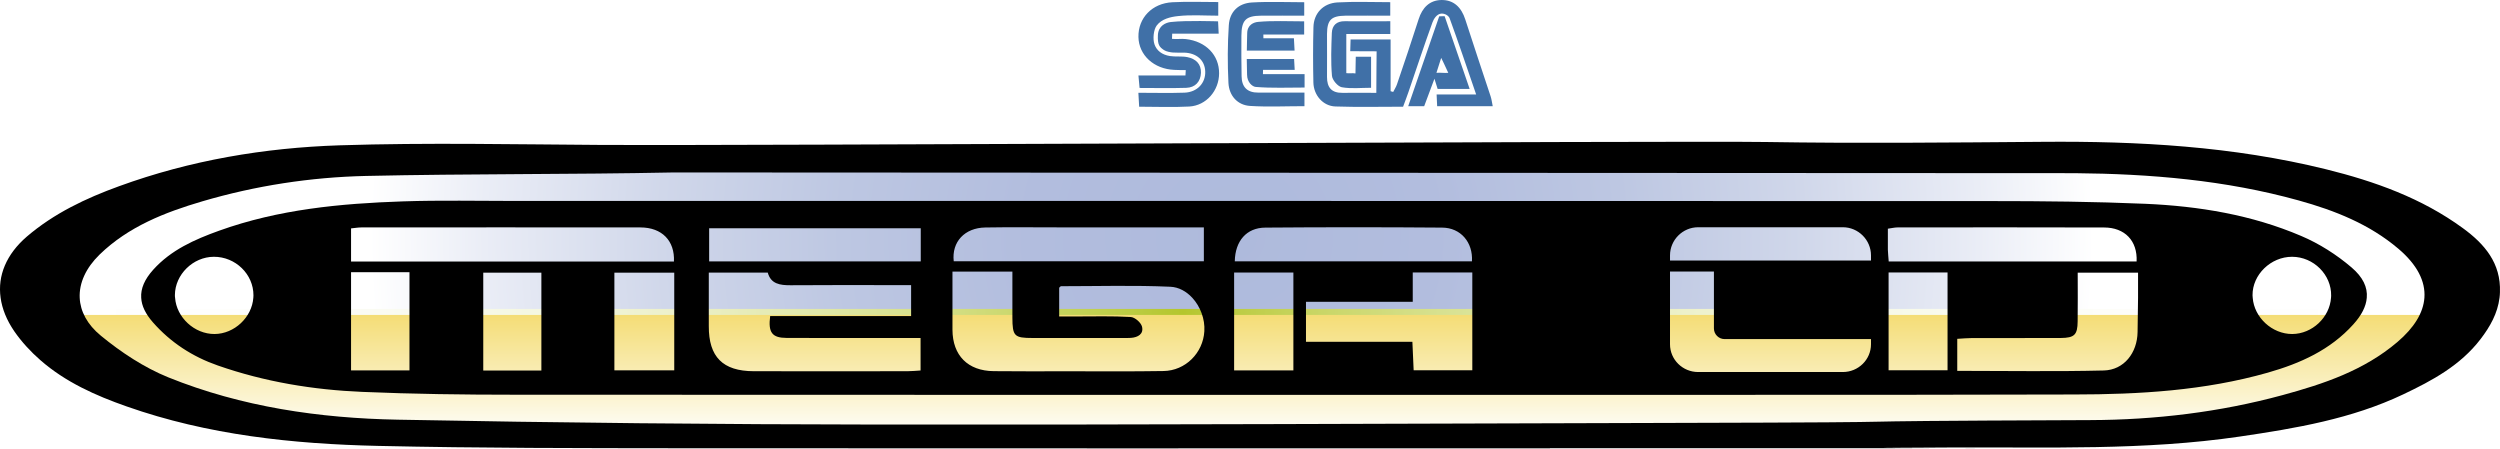
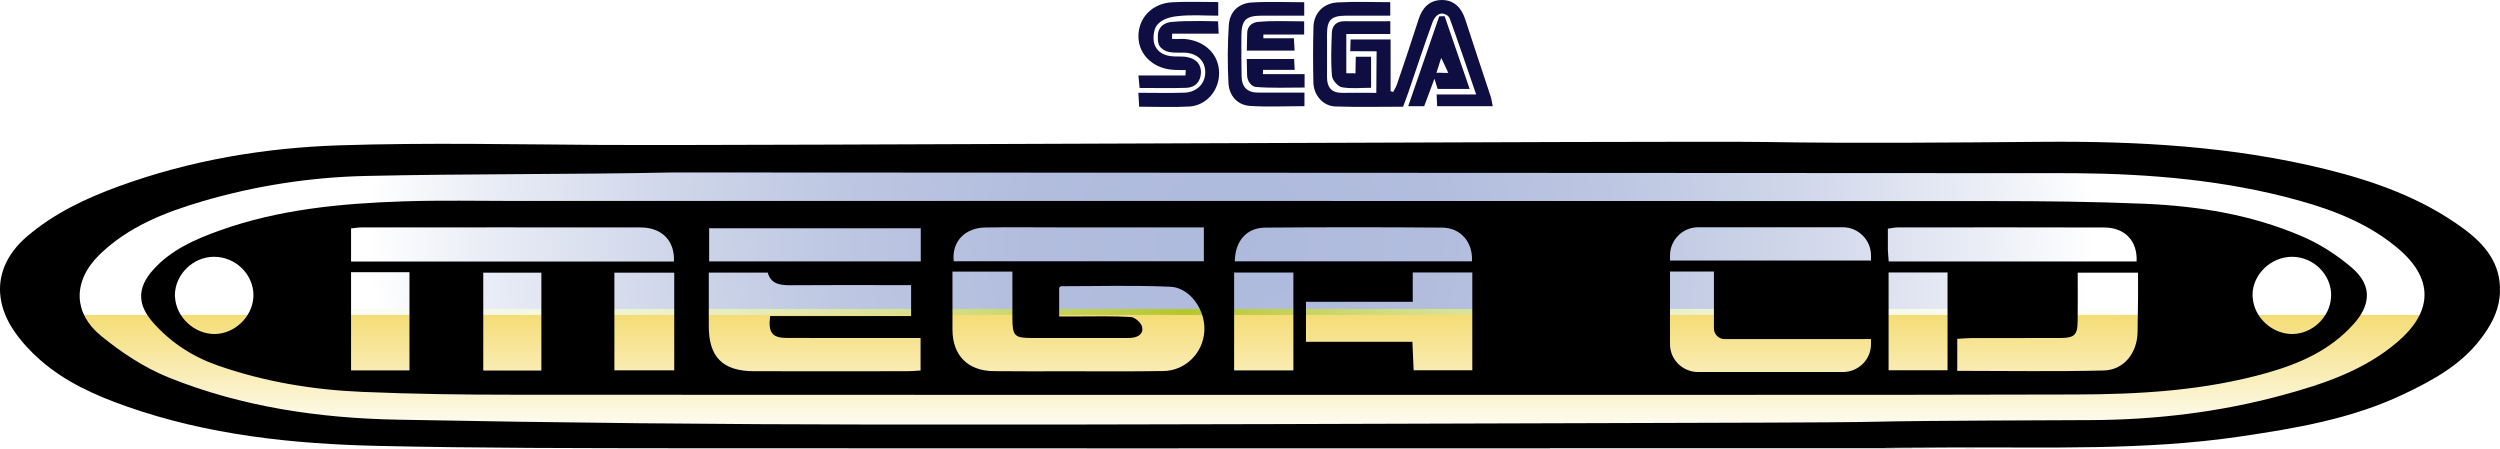
- <svg xmlns="http://www.w3.org/2000/svg" enable-background="new 0 0 414.692 74.376" viewBox="0 0 414.692 74.376">
+ <svg xmlns="http://www.w3.org/2000/svg" enable-background="new 0 0 414.692 74.376" viewBox="0 0 414.692 74.376" version="1.1" id="svg31">
+   <defs id="defs31" />
  <radialGradient id="a" cx="204.331" cy="39.13" gradientUnits="userSpaceOnUse" r="143.035">
-     <stop offset="0" stop-color="#aebadc" />
-     <stop offset=".235" stop-color="#b2bdde" />
-     <stop offset=".453" stop-color="#bdc7e2" />
-     <stop offset=".662" stop-color="#d0d7ea" />
-     <stop offset=".867" stop-color="#eaedf6" />
-     <stop offset="1" stop-color="#fff" />
+     <stop offset="0" stop-color="#aebadc" id="stop1" />
+     <stop offset=".235" stop-color="#b2bdde" id="stop2" />
+     <stop offset=".453" stop-color="#bdc7e2" id="stop3" />
+     <stop offset=".662" stop-color="#d0d7ea" id="stop4" />
+     <stop offset=".867" stop-color="#eaedf6" id="stop5" />
+     <stop offset="1" stop-color="#fff" id="stop6" />
  </radialGradient>
  <linearGradient id="b" gradientUnits="userSpaceOnUse" x1="204.352" x2="204.352" y1="72.547" y2="51.741">
-     <stop offset="0" stop-color="#fff" />
-     <stop offset=".421" stop-color="#faf0c2" />
-     <stop offset="1" stop-color="#f4dc72" />
+     <stop offset="0" stop-color="#fff" id="stop7" />
+     <stop offset=".421" stop-color="#faf0c2" id="stop8" />
+     <stop offset="1" stop-color="#f4dc72" id="stop9" />
  </linearGradient>
  <linearGradient id="c" gradientUnits="userSpaceOnUse" x1="2.228" x2="406.471" y1="62.144" y2="62.144">
-     <stop offset="0" stop-color="#fff" />
-     <stop offset=".084" stop-color="#fefefc" />
-     <stop offset=".151" stop-color="#fafbf2" />
-     <stop offset=".214" stop-color="#f4f7e1" />
-     <stop offset=".273" stop-color="#ecf0c9" />
-     <stop offset=".329" stop-color="#e1e8aa" />
-     <stop offset=".384" stop-color="#d3de84" />
-     <stop offset=".436" stop-color="#c3d258" />
-     <stop offset=".48" stop-color="#b4c62d" />
-     <stop offset=".49" stop-color="#b8c939" />
-     <stop offset=".537" stop-color="#c9d667" />
-     <stop offset=".586" stop-color="#d7e190" />
-     <stop offset=".638" stop-color="#e4eab2" />
-     <stop offset=".693" stop-color="#eef2ce" />
-     <stop offset=".751" stop-color="#f5f8e4" />
-     <stop offset=".816" stop-color="#fbfcf3" />
-     <stop offset=".891" stop-color="#fefefc" />
-     <stop offset="1" stop-color="#fff" />
+     <stop offset="0" stop-color="#fff" id="stop10" />
+     <stop offset=".084" stop-color="#fefefc" id="stop11" />
+     <stop offset=".151" stop-color="#fafbf2" id="stop12" />
+     <stop offset=".214" stop-color="#f4f7e1" id="stop13" />
+     <stop offset=".273" stop-color="#ecf0c9" id="stop14" />
+     <stop offset=".329" stop-color="#e1e8aa" id="stop15" />
+     <stop offset=".384" stop-color="#d3de84" id="stop16" />
+     <stop offset=".436" stop-color="#c3d258" id="stop17" />
+     <stop offset=".48" stop-color="#b4c62d" id="stop18" />
+     <stop offset=".49" stop-color="#b8c939" id="stop19" />
+     <stop offset=".537" stop-color="#c9d667" id="stop20" />
+     <stop offset=".586" stop-color="#d7e190" id="stop21" />
+     <stop offset=".638" stop-color="#e4eab2" id="stop22" />
+     <stop offset=".693" stop-color="#eef2ce" id="stop23" />
+     <stop offset=".751" stop-color="#f5f8e4" id="stop24" />
+     <stop offset=".816" stop-color="#fbfcf3" id="stop25" />
+     <stop offset=".891" stop-color="#fefefc" id="stop26" />
+     <stop offset="1" stop-color="#fff" id="stop27" />
  </linearGradient>
-   <path d="m406.212 49.108c-.008.281-.024.561-.055.833-.071.624-.188 1.222-.345 1.801h-402.921c-.173-.606-.298-1.204-.369-1.801-.408-3.33.753-6.543 3.414-9.185 3.531-3.484 7.667-5.746 12.014-7.565 9.26-3.891 18.904-5.765 28.674-6.136 11.464-.426 22.945-.137 34.425-.055 15.294.118 218.826-.642 229.624-.443 12.006.226 24.02.081 36.026-.027 12.422-.118 24.758.67 36.866 4.118 6.34 1.81 12.461 4.326 17.821 8.841 2.833 2.379 4.968 5.257 4.826 9.619z" fill="url(#a)" />
-   <path d="m405.812 51.741c-.447 1.602-1.216 3.041-2.127 4.407-2.621 3.946-6.278 6.217-10.06 8.289-6.749 3.692-13.984 5.095-21.282 6.335-12.43 2.109-24.938 1.566-37.415 1.638-28.093.154-56.186.091-84.271.109h-46.463v.018c-37.604 0-75.2.027-112.795-.009-13.246-.018-26.492-.009-39.73-.353-11.119-.29-22.16-1.629-32.746-5.927-4.026-1.629-7.957-3.647-11.222-6.941-1.271-1.276-2.456-2.76-3.414-4.362-.628-1.059-1.091-2.136-1.397-3.204z" fill="url(#b)" stroke="url(#c)" stroke-miterlimit="10" />
-   <path d="m408.533 37.845c-6.83-4.99-14.63-7.77-22.71-9.77-15.43-3.81-31.15-4.68-46.98-4.55-15.3.12-30.61.28-45.91.03-13.76-.22-173.272.62-192.762.49-14.63-.09-29.26-.41-43.87.06-12.45.41-24.74 2.48-36.54 6.78-5.54 2.01-10.81 4.51-15.31 8.36-3.39 2.92-4.87 6.47-4.35 10.15.25 1.83 1 3.7 2.25 5.53 1.22 1.77 2.73 3.41 4.35 4.82 4.16 3.64 9.17 5.87 14.3 7.67 13.49 4.75 27.56 6.23 41.73 6.55 16.87.38 33.75.37 50.63.39 47.91.04 95.82.01 143.74.01v-.02h59.21c35.79-.02-28.268.05 7.532-.12 15.9-.08 31.84.52 47.68-1.81 9.3-1.37 18.52-2.92 27.12-7 4.82-2.29 9.48-4.8 12.82-9.16 1.58-2.06 2.83-4.27 3.15-6.86.04-.3.06-.61.07-.92.18-4.82-2.54-8-6.15-10.63zm-64.38-9.12c12.54.11 24.99 1.15 37.13 4.52 5.99 1.66 11.75 3.93 16.57 8.03 3.08 2.62 4.5 5.37 4.3 8.12-.18 2.48-1.68 4.95-4.47 7.33-5.55 4.73-12.24 6.96-19.08 8.82-10.42 2.83-21.09 4.1-31.86 4.14-56.83.22-13.802.33-70.642.47-43.42.11-86.85.32-130.27.27-26.61-.03-53.22-.29-79.83-.81-13.02-.24-25.91-2.11-38.08-7.02-4.02-1.63-7.83-4.15-11.19-6.91-2.26-1.85-3.41-4.04-3.51-6.29-.11-2.44 1.02-4.95 3.31-7.18 4.78-4.63 10.81-6.99 17.03-8.82 8.85-2.6 17.95-4 27.13-4.21 17.01-.38 34.03-.23 51.03-.58" />
-   <path d="m390.083 44.375c-2.49-2.13-5.38-3.97-8.38-5.24-8.22-3.51-16.96-4.94-25.82-5.33-8.49-.36-17-.45-25.51-.45-114.42-.03-130.351-.02-244.771-.02-6.26 0-12.53-.14-18.79.07-10.34.35-20.61 1.32-30.46 4.86-4.08 1.47-7.98 3.19-10.94 6.48-1.42 1.58-2.09 3.11-1.99 4.65.07 1.34.72 2.68 1.95 4.08 2.93 3.33 6.54 5.68 10.75 7.15 7.76 2.71 15.8 4.04 23.97 4.38 8.43.36 16.87.47 25.31.47 57.24.04 114.48.02 171.73.02h25.52c53.3-.01 8.111.02 61.411-.06 10.81-.01 21.6-.63 32.11-3.62 5.41-1.54 10.37-3.77 14.19-8.01 1.36-1.5 2.12-2.98 2.23-4.41.16-1.75-.65-3.43-2.51-5.02zm-76.93-6.44c.67-.09 1.12-.21 1.58-.21 11.42-.01 22.85-.03 34.28.01 3.44 0 5.57 2.21 5.4 5.64h-41.12c-.05-.75-.12-1.34-.14-1.94-.01-1.14 0-2.28 0-3.5zm-103.271-.18c9.78-.08 19.56-.08 29.34 0 3.08.02 5.13 2.45 4.94 5.59h-39.34c.06-3.38 1.95-5.57 5.06-5.59zm-46.43-.02c3.95-.07 7.89-.02 11.84-.02h24.4v5.62h-41.49c-.36-3.21 1.81-5.55 5.25-5.6zm-45.82.13h35.1v5.5h-35.1zm-59.4.02c.64-.06 1.17-.16 1.69-.16 15.44-.01 30.88-.02 46.32 0 3.56.01 5.71 2.21 5.55 5.66h-53.56zm-22.64 17.52c-3.34.02-6.32-2.76-6.55-6.01-.03-.15-.03-.31-.03-.47.03-3.39 3-6.31 6.45-6.33 3.6-.02 6.6 2.9 6.58 6.41 0 .13-.01.26-.02.39-.23 3.24-3.14 5.99-6.43 6.01zm32.33 6.03h-9.69v-16.28h9.69zm21.88.03h-9.64v-16.24h9.64zm22.04-.04h-9.93v-16.2h9.93zm40.86.03c-.71.04-1.42.12-2.15.12-8.51.01-17.01.02-25.52 0-5.15-.01-7.48-2.38-7.46-7.48.01-1.56 0-3.12 0-4.7v-4.18h9.78c.51 1.89 2.03 2.11 3.79 2.1 5.71-.05 11.43-.02 17.15-.02h2.84v5.13h-23.38c-.36 2.75.33 3.62 2.74 3.63 6.54.03 13.07.01 19.6.01h2.61zm47.07-6.51c-.21 3.6-3.13 6.55-6.78 6.6-5.37.09-10.74.04-16.11.04-4.02 0-8.03.03-12.04-.02-4.31-.04-6.83-2.61-6.85-6.86v-9.65h9.94v7.59c.01 3.12.3 3.42 3.35 3.42h15.09c.41 0 .82.01 1.23-.02 1.16-.08 2.14-.65 1.83-1.87-.17-.67-1.18-1.55-1.86-1.59-3.05-.18-6.12-.09-9.18-.09h-2.7v-4.77c.11-.09.22-.25.31-.25 6.05 0 12.1-.18 18.13.09 1.4.06 2.66.77 3.64 1.83 1.33 1.44 2.13 3.53 2 5.55zm14.77 6.49h-9.83v-16.23h9.83zm29.68-.02h-9.73c-.06-1.51-.13-2.97-.21-4.72h-17.65v-6.63h17.71v-4.87h9.88zm66.132-19.053v.853h-33.338v-.853c0-2.561 2.106-4.667 4.667-4.667h24.005c2.56 0 4.666 2.106 4.666 4.667zm0 13.886v.853c0 2.561-2.106 4.61-4.667 4.61h-24.005c-2.561 0-4.667-2.049-4.667-4.61v-12.065h7.285v9.447c0 .967.797 1.764 1.764 1.764h24.29zm12.699 5.167h-9.78v-16.22h9.78zm31.52-6.33c-.05 3.44-2.24 6.29-5.61 6.37-8.01.2-16.03.06-24.3.06v-5.31c.89-.05 1.68-.13 2.47-.13 4.9-.01 9.79.01 14.7-.01 2.27-.02 2.78-.52 2.8-2.75.01-1.3.02-2.6.02-3.92 0-1.36-.01-2.74-.01-4.17h10.01c0 1.36.01 2.75 0 4.14v.03c-.02 1.89-.05 3.79-.08 5.69zm25.66.32c-3.35.01-6.32-2.75-6.56-6.01-.02-.14-.03-.28-.03-.42-.03-3.42 3.04-6.39 6.57-6.38 3.56.01 6.54 2.98 6.47 6.47 0 .11-.01.22-.02.33-.23 3.26-3.12 5.99-6.43 6.01z" />
-   <path d="m191.87 4.231c-.522.696-.677 2.231-.37 3.12.359 1.04 1.227 1.732 2.578 1.948.888.142 1.939-.008 2.859.172 1.42.28 2.323 1.15 2.273 2.61-.06 1.46-.94 2.45-2.46 2.49-2.51.08-5.02.02-7.72.02-.07-.68-.12-1.23-.19-2.07h7.8c.03-.21.027-.684.047-.894-.727 0-1.247-.006-1.897-.036-3.38-.14-5.89-2.43-5.95-5.46-.06-3.13 2.25-5.59 5.64-5.76 2.49-.13 4.99-.03 7.6-.03v2.26c-2.25 0-4.49-.18-6.69.07-1.24.13-2.703.471-3.52 1.56zm4.83 2.25c-.77-.09-1.534.059-2.294-.041.01-.2.014-.649.034-.859h7.71c-.04-.87-.1-2.04-.1-2.04s-5.29-.18-7.83.11c-.83.09-2.069.602-2.15 2.15-.086 1.657.273 2.014 1.023 2.514.366.244 1.077.366 1.467.396.61.05 1.22.01 1.84.02 2.09.05 3.46 1.26 3.52 3.13.07 1.92-1.33 3.43-3.43 3.51-2.49.09-4.99.02-7.66.02.05.92.09 1.55.13 2.31 2.9 0 5.61.12 8.31-.03 2.83-.16 4.94-2.64 4.95-5.5.02-3.03-2.19-5.31-5.52-5.69zm12.04 8.88c-1.86.02-2.77-.93-2.79-2.73-.04-2.24-.05-4.49-.03-6.73.02-2.56.74-3.28 3.26-3.3 2.36-.02 4.72 0 7.16 0v-2.23c-2.99 0-5.84-.13-8.67.04-2.24.13-3.7 1.53-3.84 3.78-.21 3.17-.22 6.38-.06 9.56.11 2.16 1.53 3.69 3.58 3.82 2.96.19 5.94.04 9.03.04v-2.25c-2.64 0-5.14-.01-7.64 0zm7.59-11.82c-2.66 0-5.17-.14-7.65.09-.67.06-1.8.465-1.8 1.91 0 .713-.06 1.7-.06 2.85h7.92c-.04-.72-.07-1.26-.11-2.04h-5.06c0-.21 0-.42-.01-.62h6.77zm-6.84 8.76c0-.24.01-.47.02-.71h5.25c-.04-.78-.07-1.28-.1-1.8h-7.85c0 1 .05 1.828.05 2.6 0 1.268.89 1.99 1.44 2.03 2.66.22 5.35.1 8.1.1v-2.22zm21.13-6.66v-2.12c-2.69 0-5.13.02-7.57 0-1.33-.02-2.08.69-2.13 1.94-.09 2.36-.18 4.75.02 7.1.05.71.97 1.78 1.63 1.91 1.54.28 3.17.09 4.86.09v-5.15c-1.21 0-1.04 0-2.54 0 0 1.11-.05 1.62-.05 2.77-.55-.09-1 .03-1.52-.05v-6.49zm16.64 10.34c-1.4-4.26-2.84-8.5-4.21-12.77-.64-1.97-1.89-3.24-3.96-3.21-1.96.04-3.16 1.27-3.77 3.18-1.15 3.62-2.38 7.22-3.6 10.82-.15.43-.41.83-.62 1.25-.14-.05-.29-.08-.43-.12v-8.58h-6.64l-.057 1.941 4.377.019s-.05 4.57-.05 6.89c-1.96 0-3.78-.02-5.6 0-1.8.03-2.59-.87-2.58-2.64.03-2.38-.01-4.76 0-7.15.03-2.32.7-2.98 3.07-3.01 2.44-.02 4.87 0 7.42 0v-2.24c-3.05 0-5.9-.12-8.74.04-2.39.13-3.95 1.81-4 4.1-.08 3.07-.08 6.13-.01 9.19.05 2.12 1.61 3.9 3.65 3.97 3.73.13 7.47.04 11.23.04.33-.9.63-1.66.89-2.43 1.32-3.85 2.59-7.72 3.98-11.55.21-.6.73-1.387 1.42-1.46.672-.071 1.28.37 1.43.77 1.48 4.05 2.85 8.14 4.4 12.64h-6.56c.04.84.06 1.35.09 1.95h9.22c-.13-.63-.19-1.15-.35-1.64zm-7.63-13.3-.9.03c-1.69 4.91-3.38 9.81-5.14 14.9h2.65c.54-1.44 1.05-2.81 1.7-4.55.26.82.4 1.27.53 1.69h5.31c-1.43-4.16-2.79-8.11-4.15-12.07zm-1.36 9.4c.26-.82.79-2.48.79-2.48s.834 1.69 1.174 2.48c-.66.06-1.284-.06-1.964 0z" fill="#4070a7" />
+   <path d="m406.212 49.108c-.008.281-.024.561-.055.833-.071.624-.188 1.222-.345 1.801h-402.921c-.173-.606-.298-1.204-.369-1.801-.408-3.33.753-6.543 3.414-9.185 3.531-3.484 7.667-5.746 12.014-7.565 9.26-3.891 18.904-5.765 28.674-6.136 11.464-.426 22.945-.137 34.425-.055 15.294.118 218.826-.642 229.624-.443 12.006.226 24.02.081 36.026-.027 12.422-.118 24.758.67 36.866 4.118 6.34 1.81 12.461 4.326 17.821 8.841 2.833 2.379 4.968 5.257 4.826 9.619z" fill="url(#a)" id="path27" />
+   <path d="m405.812 51.741c-.447 1.602-1.216 3.041-2.127 4.407-2.621 3.946-6.278 6.217-10.06 8.289-6.749 3.692-13.984 5.095-21.282 6.335-12.43 2.109-24.938 1.566-37.415 1.638-28.093.154-56.186.091-84.271.109h-46.463v.018c-37.604 0-75.2.027-112.795-.009-13.246-.018-26.492-.009-39.73-.353-11.119-.29-22.16-1.629-32.746-5.927-4.026-1.629-7.957-3.647-11.222-6.941-1.271-1.276-2.456-2.76-3.414-4.362-.628-1.059-1.091-2.136-1.397-3.204z" fill="url(#b)" stroke="url(#c)" stroke-miterlimit="10" id="path28" />
+   <path d="m408.533 37.845c-6.83-4.99-14.63-7.77-22.71-9.77-15.43-3.81-31.15-4.68-46.98-4.55-15.3.12-30.61.28-45.91.03-13.76-.22-173.272.62-192.762.49-14.63-.09-29.26-.41-43.87.06-12.45.41-24.74 2.48-36.54 6.78-5.54 2.01-10.81 4.51-15.31 8.36-3.39 2.92-4.87 6.47-4.35 10.15.25 1.83 1 3.7 2.25 5.53 1.22 1.77 2.73 3.41 4.35 4.82 4.16 3.64 9.17 5.87 14.3 7.67 13.49 4.75 27.56 6.23 41.73 6.55 16.87.38 33.75.37 50.63.39 47.91.04 95.82.01 143.74.01v-.02h59.21c35.79-.02-28.268.05 7.532-.12 15.9-.08 31.84.52 47.68-1.81 9.3-1.37 18.52-2.92 27.12-7 4.82-2.29 9.48-4.8 12.82-9.16 1.58-2.06 2.83-4.27 3.15-6.86.04-.3.06-.61.07-.92.18-4.82-2.54-8-6.15-10.63zm-64.38-9.12c12.54.11 24.99 1.15 37.13 4.52 5.99 1.66 11.75 3.93 16.57 8.03 3.08 2.62 4.5 5.37 4.3 8.12-.18 2.48-1.68 4.95-4.47 7.33-5.55 4.73-12.24 6.96-19.08 8.82-10.42 2.83-21.09 4.1-31.86 4.14-56.83.22-13.802.33-70.642.47-43.42.11-86.85.32-130.27.27-26.61-.03-53.22-.29-79.83-.81-13.02-.24-25.91-2.11-38.08-7.02-4.02-1.63-7.83-4.15-11.19-6.91-2.26-1.85-3.41-4.04-3.51-6.29-.11-2.44 1.02-4.95 3.31-7.18 4.78-4.63 10.81-6.99 17.03-8.82 8.85-2.6 17.95-4 27.13-4.21 17.01-.38 34.03-.23 51.03-.58" id="path29" />
+   <path d="m390.083 44.375c-2.49-2.13-5.38-3.97-8.38-5.24-8.22-3.51-16.96-4.94-25.82-5.33-8.49-.36-17-.45-25.51-.45-114.42-.03-130.351-.02-244.771-.02-6.26 0-12.53-.14-18.79.07-10.34.35-20.61 1.32-30.46 4.86-4.08 1.47-7.98 3.19-10.94 6.48-1.42 1.58-2.09 3.11-1.99 4.65.07 1.34.72 2.68 1.95 4.08 2.93 3.33 6.54 5.68 10.75 7.15 7.76 2.71 15.8 4.04 23.97 4.38 8.43.36 16.87.47 25.31.47 57.24.04 114.48.02 171.73.02h25.52c53.3-.01 8.111.02 61.411-.06 10.81-.01 21.6-.63 32.11-3.62 5.41-1.54 10.37-3.77 14.19-8.01 1.36-1.5 2.12-2.98 2.23-4.41.16-1.75-.65-3.43-2.51-5.02zm-76.93-6.44c.67-.09 1.12-.21 1.58-.21 11.42-.01 22.85-.03 34.28.01 3.44 0 5.57 2.21 5.4 5.64h-41.12c-.05-.75-.12-1.34-.14-1.94-.01-1.14 0-2.28 0-3.5zm-103.271-.18c9.78-.08 19.56-.08 29.34 0 3.08.02 5.13 2.45 4.94 5.59h-39.34c.06-3.38 1.95-5.57 5.06-5.59zm-46.43-.02c3.95-.07 7.89-.02 11.84-.02h24.4v5.62h-41.49c-.36-3.21 1.81-5.55 5.25-5.6zm-45.82.13h35.1v5.5h-35.1zm-59.4.02c.64-.06 1.17-.16 1.69-.16 15.44-.01 30.88-.02 46.32 0 3.56.01 5.71 2.21 5.55 5.66h-53.56zm-22.64 17.52c-3.34.02-6.32-2.76-6.55-6.01-.03-.15-.03-.31-.03-.47.03-3.39 3-6.31 6.45-6.33 3.6-.02 6.6 2.9 6.58 6.41 0 .13-.01.26-.02.39-.23 3.24-3.14 5.99-6.43 6.01zm32.33 6.03h-9.69v-16.28h9.69zm21.88.03h-9.64v-16.24h9.64zm22.04-.04h-9.93v-16.2h9.93zm40.86.03c-.71.04-1.42.12-2.15.12-8.51.01-17.01.02-25.52 0-5.15-.01-7.48-2.38-7.46-7.48.01-1.56 0-3.12 0-4.7v-4.18h9.78c.51 1.89 2.03 2.11 3.79 2.1 5.71-.05 11.43-.02 17.15-.02h2.84v5.13h-23.38c-.36 2.75.33 3.62 2.74 3.63 6.54.03 13.07.01 19.6.01h2.61zm47.07-6.51c-.21 3.6-3.13 6.55-6.78 6.6-5.37.09-10.74.04-16.11.04-4.02 0-8.03.03-12.04-.02-4.31-.04-6.83-2.61-6.85-6.86v-9.65h9.94v7.59c.01 3.12.3 3.42 3.35 3.42h15.09c.41 0 .82.01 1.23-.02 1.16-.08 2.14-.65 1.83-1.87-.17-.67-1.18-1.55-1.86-1.59-3.05-.18-6.12-.09-9.18-.09h-2.7v-4.77c.11-.09.22-.25.31-.25 6.05 0 12.1-.18 18.13.09 1.4.06 2.66.77 3.64 1.83 1.33 1.44 2.13 3.53 2 5.55zm14.77 6.49h-9.83v-16.23h9.83zm29.68-.02h-9.73c-.06-1.51-.13-2.97-.21-4.72h-17.65v-6.63h17.71v-4.87h9.88zm66.132-19.053v.853h-33.338v-.853c0-2.561 2.106-4.667 4.667-4.667h24.005c2.56 0 4.666 2.106 4.666 4.667zm0 13.886v.853c0 2.561-2.106 4.61-4.667 4.61h-24.005c-2.561 0-4.667-2.049-4.667-4.61v-12.065h7.285v9.447c0 .967.797 1.764 1.764 1.764h24.29zm12.699 5.167h-9.78v-16.22h9.78zm31.52-6.33c-.05 3.44-2.24 6.29-5.61 6.37-8.01.2-16.03.06-24.3.06v-5.31c.89-.05 1.68-.13 2.47-.13 4.9-.01 9.79.01 14.7-.01 2.27-.02 2.78-.52 2.8-2.75.01-1.3.02-2.6.02-3.92 0-1.36-.01-2.74-.01-4.17h10.01c0 1.36.01 2.75 0 4.14v.03c-.02 1.89-.05 3.79-.08 5.69zm25.66.32c-3.35.01-6.32-2.75-6.56-6.01-.02-.14-.03-.28-.03-.42-.03-3.42 3.04-6.39 6.57-6.38 3.56.01 6.54 2.98 6.47 6.47 0 .11-.01.22-.02.33-.23 3.26-3.12 5.99-6.43 6.01z" id="path30" />
+   <path d="m191.87 4.231c-.522.696-.677 2.231-.37 3.12.359 1.04 1.227 1.732 2.578 1.948.888.142 1.939-.008 2.859.172 1.42.28 2.323 1.15 2.273 2.61-.06 1.46-.94 2.45-2.46 2.49-2.51.08-5.02.02-7.72.02-.07-.68-.12-1.23-.19-2.07h7.8c.03-.21.027-.684.047-.894-.727 0-1.247-.006-1.897-.036-3.38-.14-5.89-2.43-5.95-5.46-.06-3.13 2.25-5.59 5.64-5.76 2.49-.13 4.99-.03 7.6-.03v2.26c-2.25 0-4.49-.18-6.69.07-1.24.13-2.703.471-3.52 1.56zm4.83 2.25c-.77-.09-1.534.059-2.294-.041.01-.2.014-.649.034-.859h7.71c-.04-.87-.1-2.04-.1-2.04s-5.29-.18-7.83.11c-.83.09-2.069.602-2.15 2.15-.086 1.657.273 2.014 1.023 2.514.366.244 1.077.366 1.467.396.61.05 1.22.01 1.84.02 2.09.05 3.46 1.26 3.52 3.13.07 1.92-1.33 3.43-3.43 3.51-2.49.09-4.99.02-7.66.02.05.92.09 1.55.13 2.31 2.9 0 5.61.12 8.31-.03 2.83-.16 4.94-2.64 4.95-5.5.02-3.03-2.19-5.31-5.52-5.69zm12.04 8.88c-1.86.02-2.77-.93-2.79-2.73-.04-2.24-.05-4.49-.03-6.73.02-2.56.74-3.28 3.26-3.3 2.36-.02 4.72 0 7.16 0v-2.23c-2.99 0-5.84-.13-8.67.04-2.24.13-3.7 1.53-3.84 3.78-.21 3.17-.22 6.38-.06 9.56.11 2.16 1.53 3.69 3.58 3.82 2.96.19 5.94.04 9.03.04v-2.25c-2.64 0-5.14-.01-7.64 0zm7.59-11.82c-2.66 0-5.17-.14-7.65.09-.67.06-1.8.465-1.8 1.91 0 .713-.06 1.7-.06 2.85h7.92c-.04-.72-.07-1.26-.11-2.04h-5.06c0-.21 0-.42-.01-.62h6.77zm-6.84 8.76c0-.24.01-.47.02-.71h5.25c-.04-.78-.07-1.28-.1-1.8h-7.85c0 1 .05 1.828.05 2.6 0 1.268.89 1.99 1.44 2.03 2.66.22 5.35.1 8.1.1v-2.22zm21.13-6.66v-2.12c-2.69 0-5.13.02-7.57 0-1.33-.02-2.08.69-2.13 1.94-.09 2.36-.18 4.75.02 7.1.05.71.97 1.78 1.63 1.91 1.54.28 3.17.09 4.86.09v-5.15c-1.21 0-1.04 0-2.54 0 0 1.11-.05 1.62-.05 2.77-.55-.09-1 .03-1.52-.05v-6.49zm16.64 10.34c-1.4-4.26-2.84-8.5-4.21-12.77-.64-1.97-1.89-3.24-3.96-3.21-1.96.04-3.16 1.27-3.77 3.18-1.15 3.62-2.38 7.22-3.6 10.82-.15.43-.41.83-.62 1.25-.14-.05-.29-.08-.43-.12v-8.58h-6.64l-.057 1.941 4.377.019s-.05 4.57-.05 6.89c-1.96 0-3.78-.02-5.6 0-1.8.03-2.59-.87-2.58-2.64.03-2.38-.01-4.76 0-7.15.03-2.32.7-2.98 3.07-3.01 2.44-.02 4.87 0 7.42 0v-2.24c-3.05 0-5.9-.12-8.74.04-2.39.13-3.95 1.81-4 4.1-.08 3.07-.08 6.13-.01 9.19.05 2.12 1.61 3.9 3.65 3.97 3.73.13 7.47.04 11.23.04.33-.9.63-1.66.89-2.43 1.32-3.85 2.59-7.72 3.98-11.55.21-.6.73-1.387 1.42-1.46.672-.071 1.28.37 1.43.77 1.48 4.05 2.85 8.14 4.4 12.64h-6.56c.04.84.06 1.35.09 1.95h9.22c-.13-.63-.19-1.15-.35-1.64zm-7.63-13.3-.9.03c-1.69 4.91-3.38 9.81-5.14 14.9h2.65c.54-1.44 1.05-2.81 1.7-4.55.26.82.4 1.27.53 1.69h5.31c-1.43-4.16-2.79-8.11-4.15-12.07zm-1.36 9.4c.26-.82.79-2.48.79-2.48s.834 1.69 1.174 2.48c-.66.06-1.284-.06-1.964 0z" fill="#4070a7" id="path31" style="fill:#0f0e43;fill-opacity:1" />
</svg>
